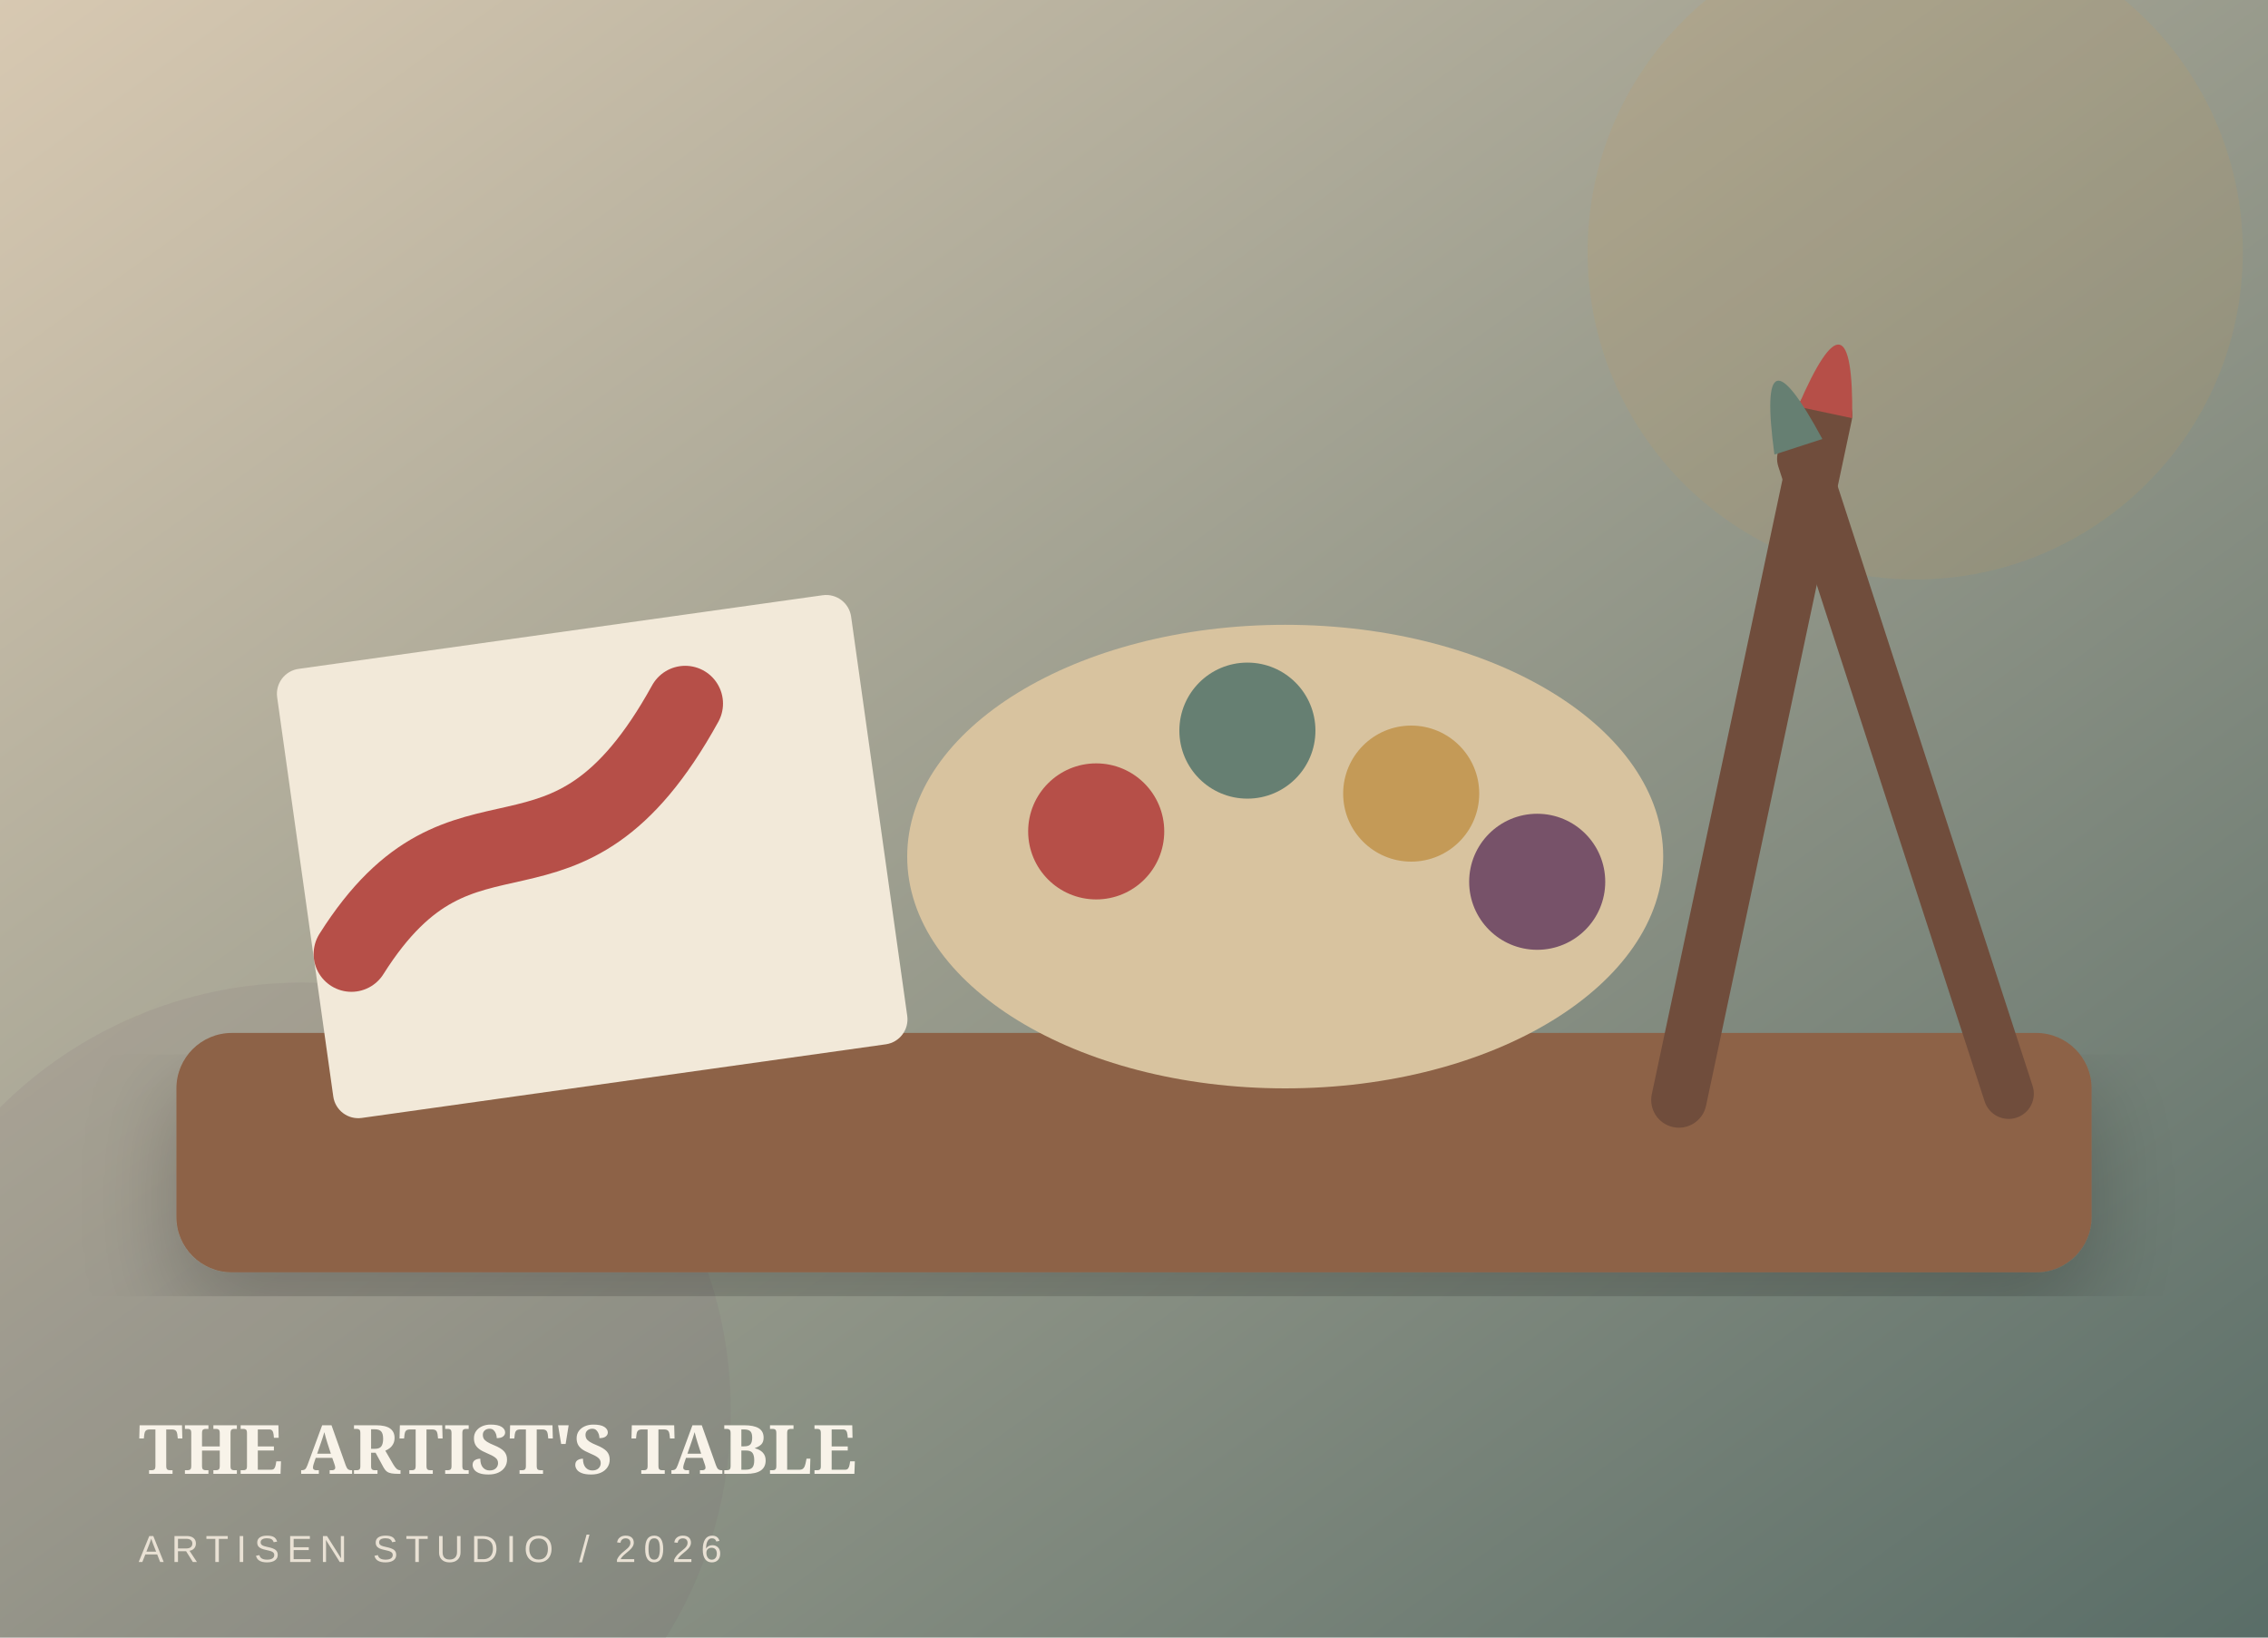
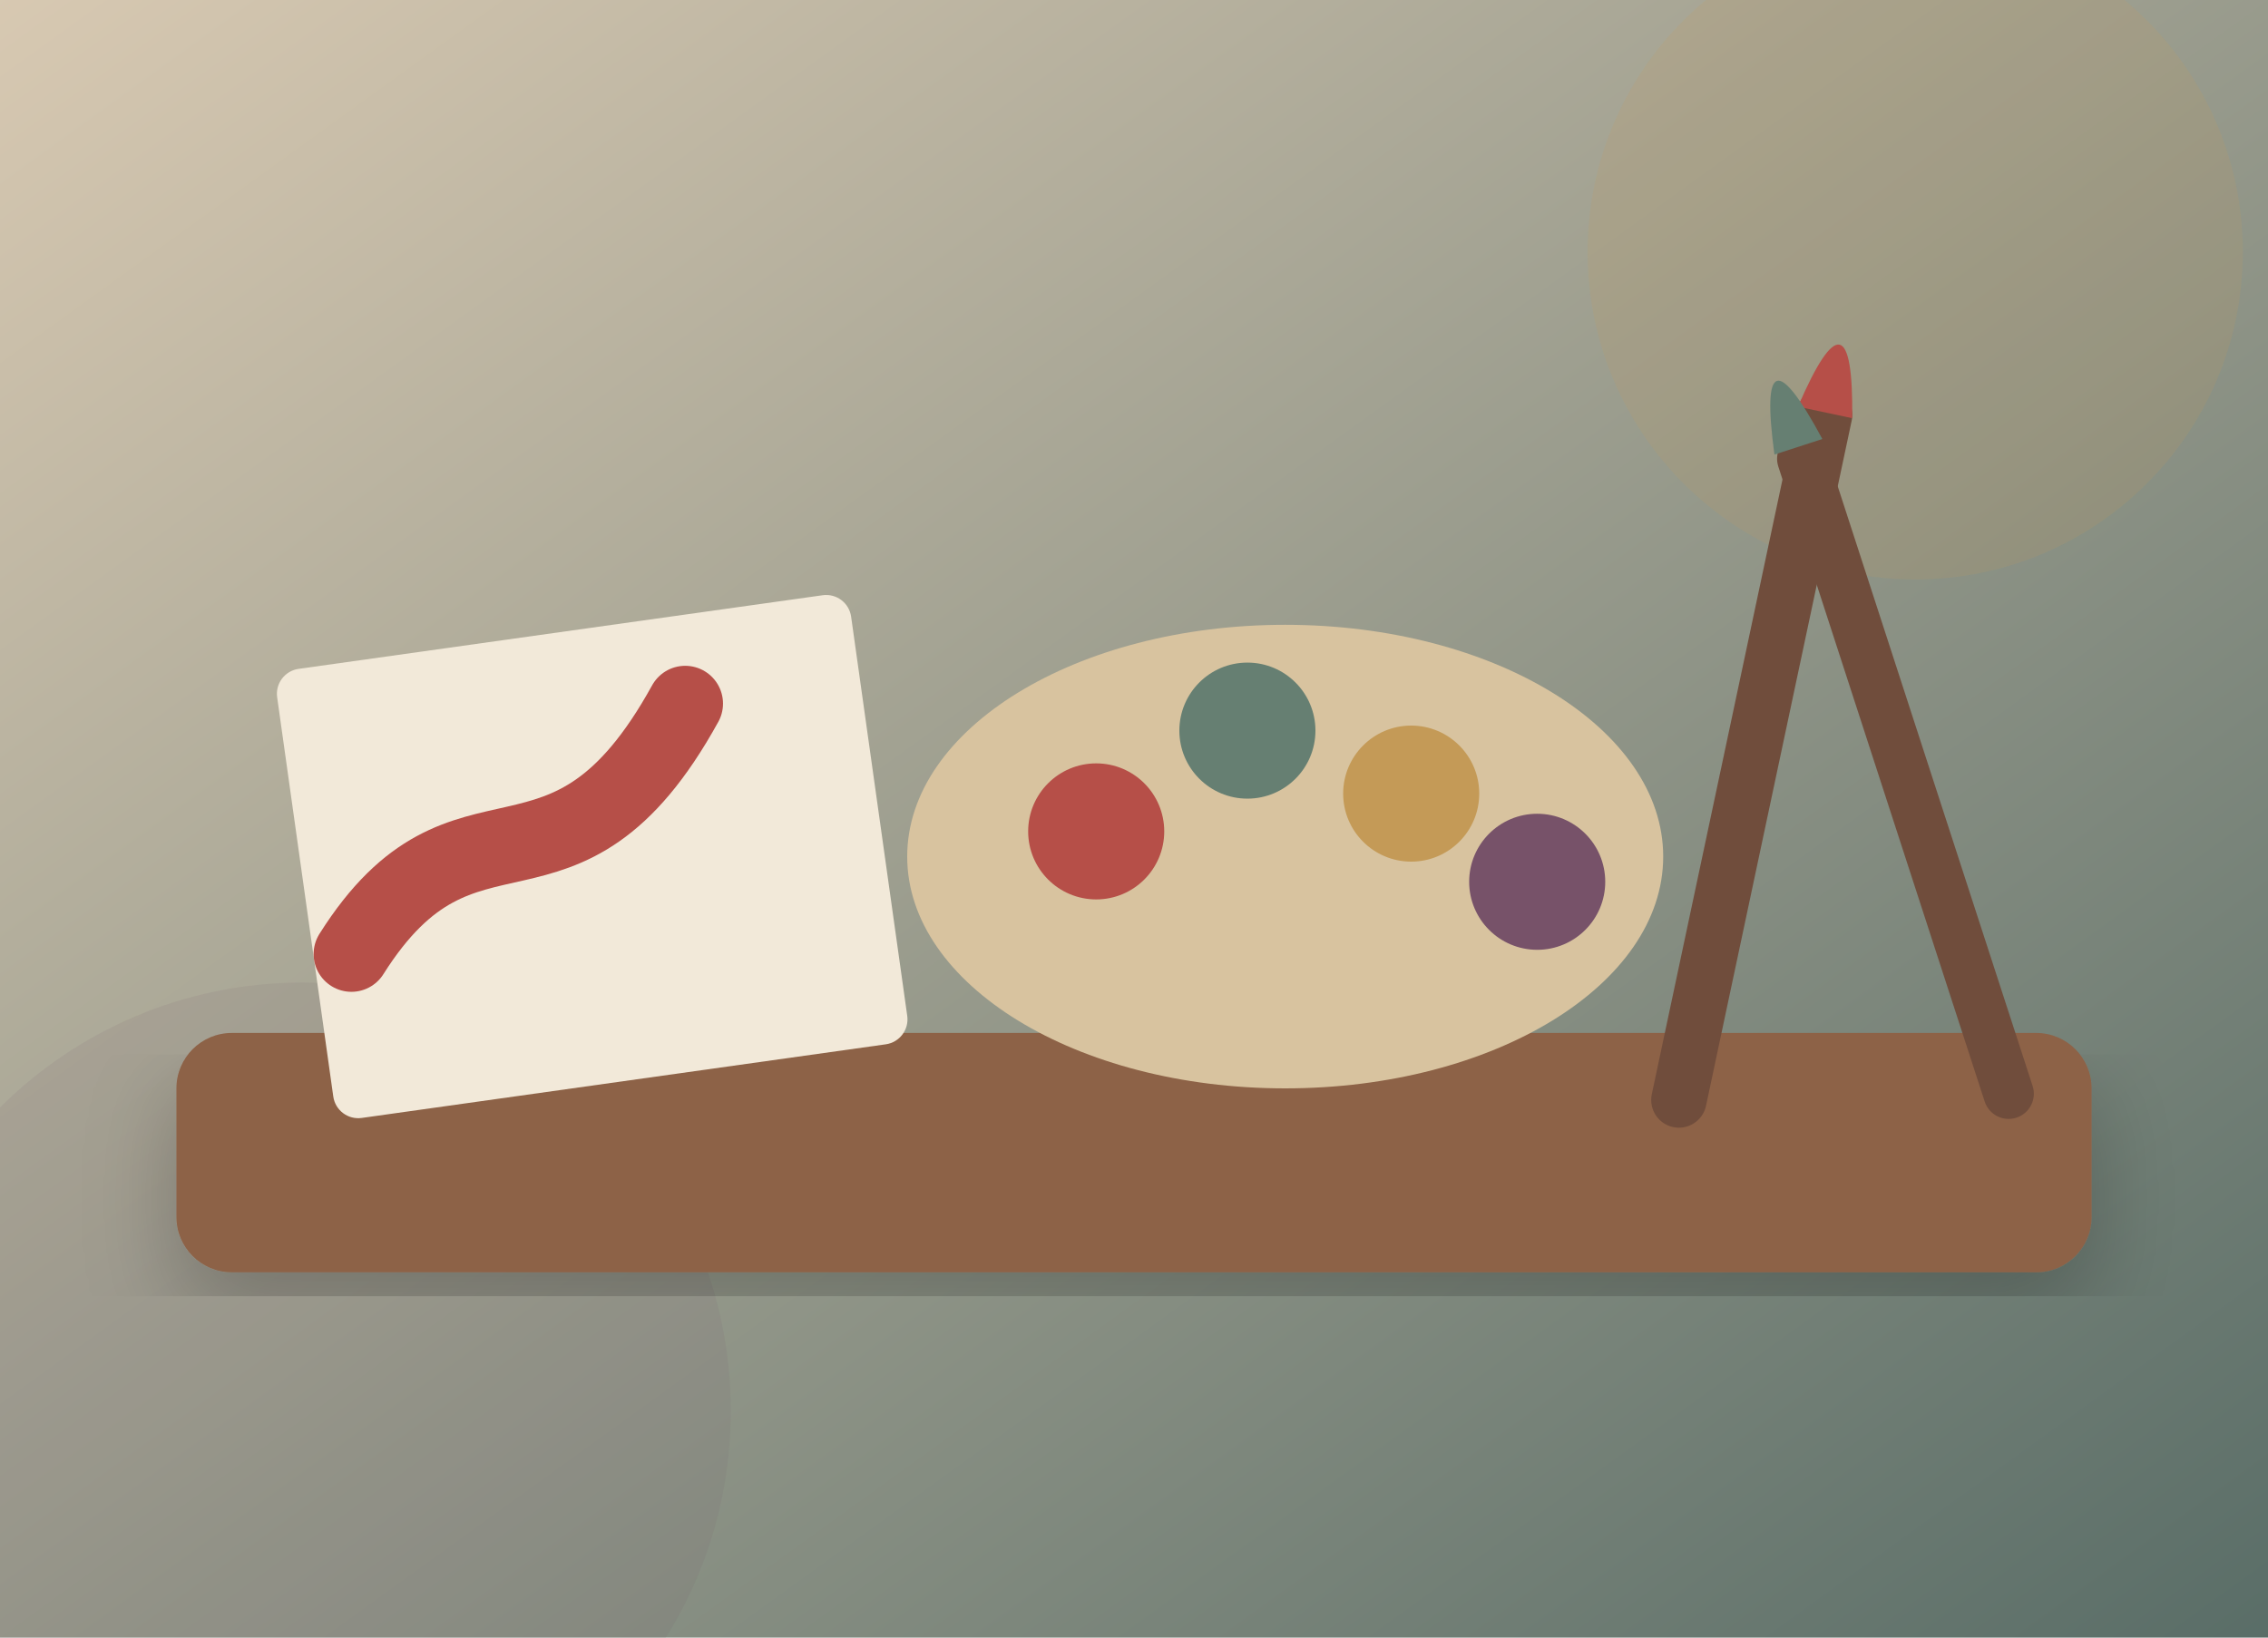
<svg xmlns="http://www.w3.org/2000/svg" viewBox="0 0 900 650">
  <defs>
    <linearGradient id="bg" x1="0" y1="0" x2="1" y2="1">
      <stop stop-color="#D8C9B2" />
      <stop offset="1" stop-color="#596D67" />
    </linearGradient>
    <filter id="shadow">
      <feDropShadow dx="0" dy="18" stdDeviation="18" flood-opacity=".22" />
    </filter>
  </defs>
  <rect width="900" height="650" fill="url(#bg)" />
  <circle cx="760" cy="100" r="130" fill="#C49A57" opacity=".16" />
  <circle cx="120" cy="560" r="170" fill="#6E5265" opacity=".10" />
  <rect x="70" y="410" width="760" height="95" rx="22" fill="#8D6247" filter="url(#shadow)" />
  <rect x="120" y="250" width="230" height="180" rx="10" fill="#F2E9D9" transform="rotate(-8 235 340)" />
  <path d="M135 365 C190 300 220 365 280 285" fill="none" stroke="#B64F48" stroke-width="30" stroke-linecap="round" transform="rotate(-8 235 340)" />
  <ellipse cx="510" cy="340" rx="150" ry="92" fill="#D8C39F" />
  <circle cx="435" cy="330" r="27" fill="#B64F48" />
  <circle cx="495" cy="290" r="27" fill="#667F72" />
  <circle cx="560" cy="315" r="27" fill="#C49A57" />
  <circle cx="610" cy="350" r="27" fill="#775269" />
  <g transform="rotate(12 690 320)">
    <rect x="680" y="150" width="22" height="300" rx="11" fill="#704D3C" />
    <path d="M680 160 Q691 105 702 160Z" fill="#B64F48" />
  </g>
  <g transform="rotate(-18 760 320)">
    <rect x="750" y="165" width="20" height="285" rx="10" fill="#704D3C" />
    <path d="M750 170 Q760 115 770 170Z" fill="#667F72" />
  </g>
-   <text x="55" y="585" font-family="Georgia,serif" font-size="27" font-weight="700" fill="#F8F3E9">THE ARTIST'S TABLE</text>
-   <text x="55" y="620" font-family="Arial,sans-serif" font-size="15" letter-spacing="3" fill="#E9E1D4">ARTISEN STUDIO / 2026</text>
</svg>
